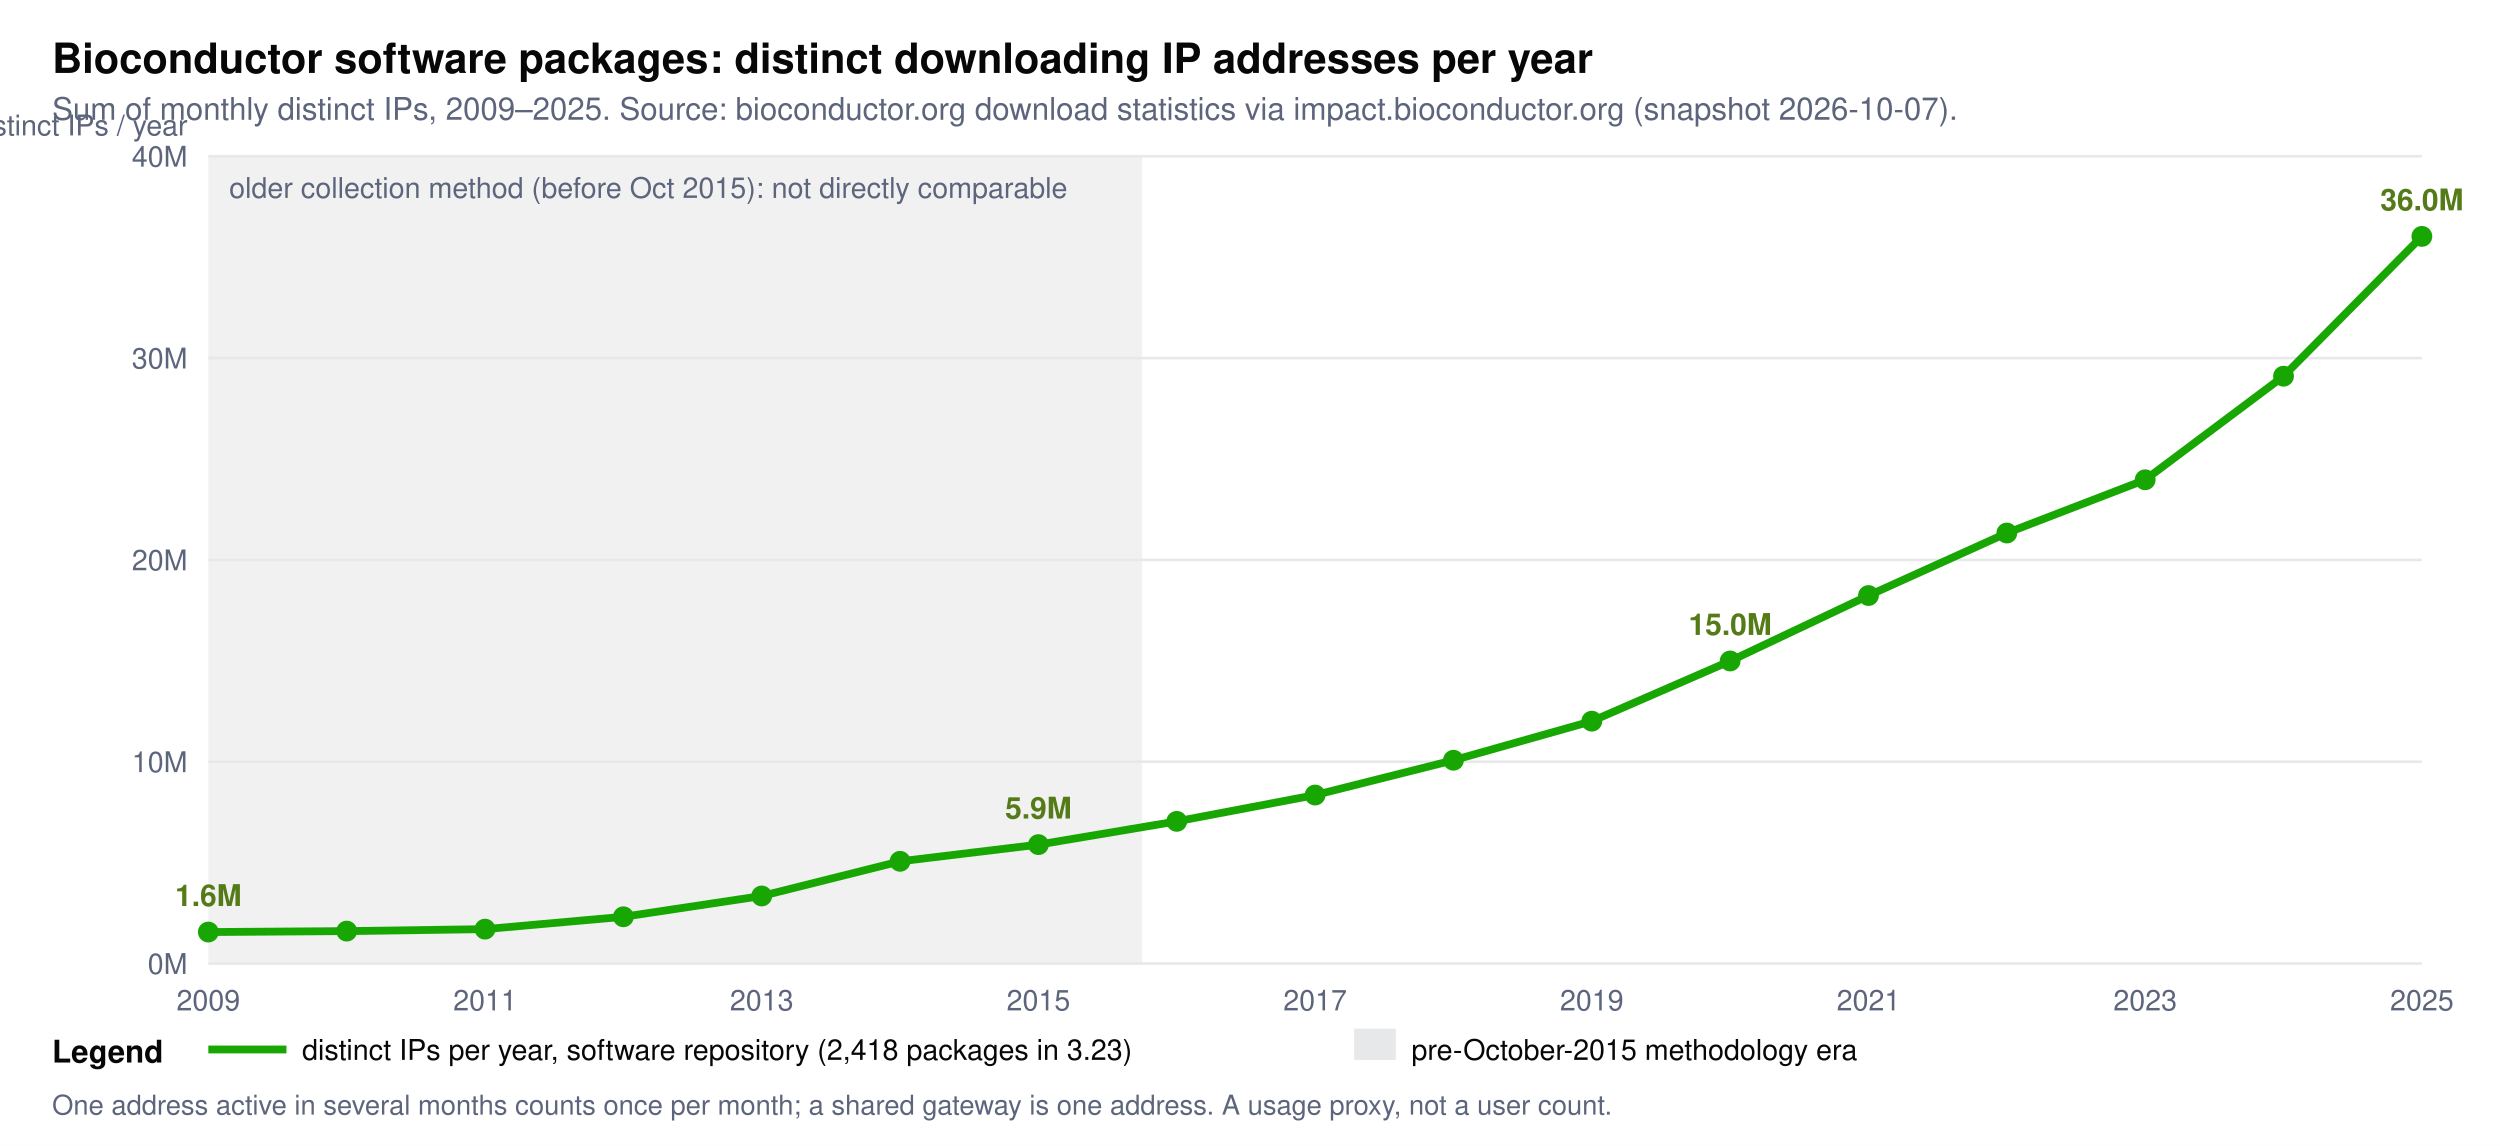
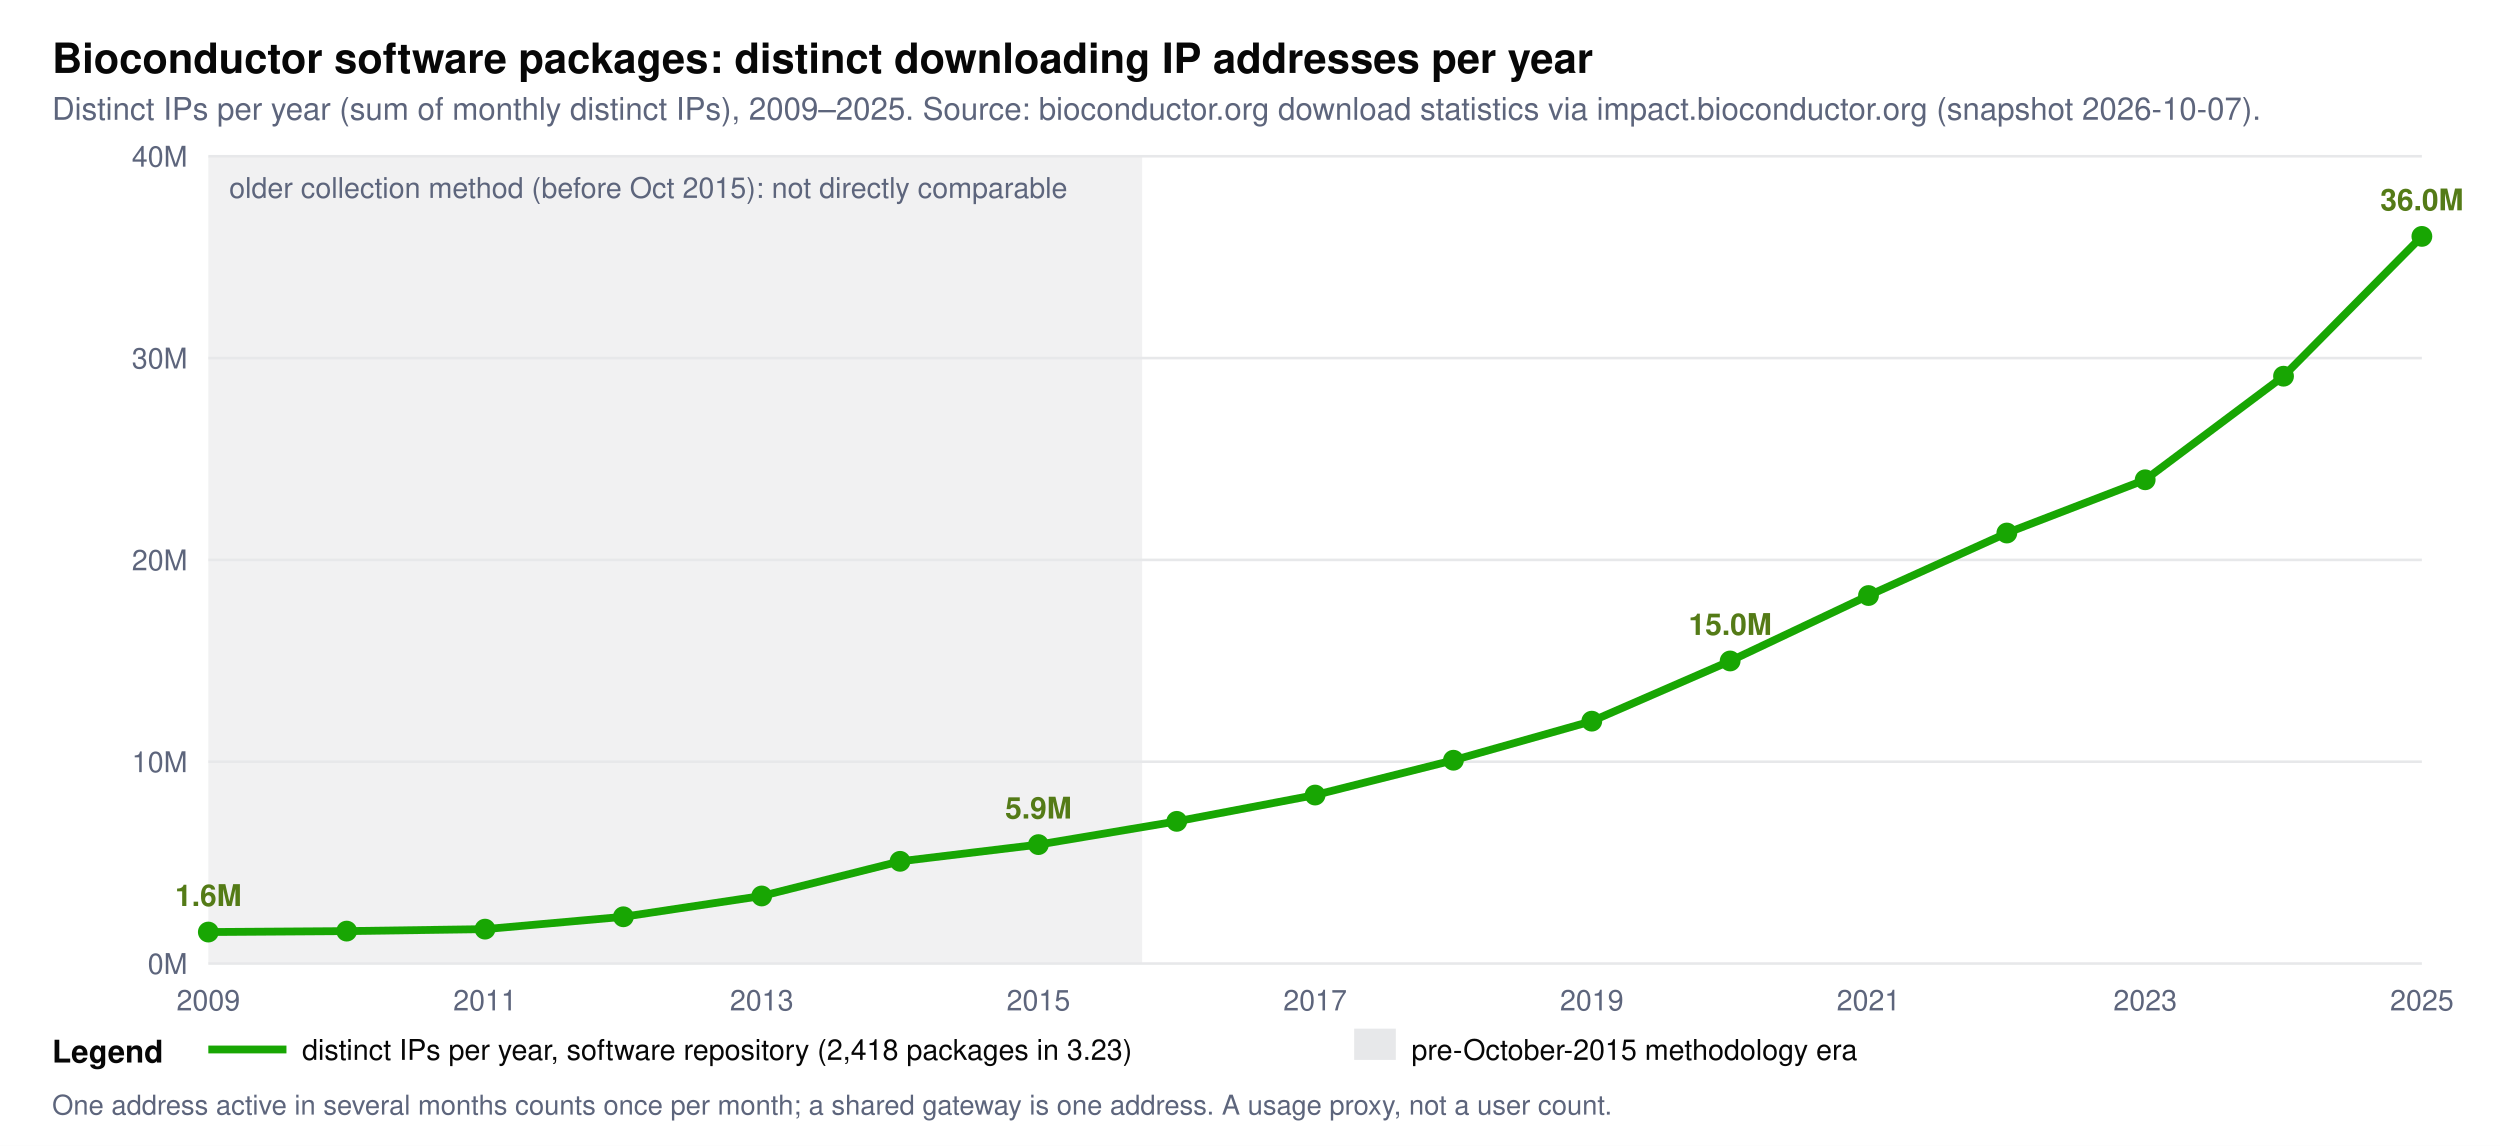
<svg xmlns="http://www.w3.org/2000/svg" viewBox="0 0 960 440" width="960" height="440" font-family="ui-sans-serif,system-ui,Helvetica,Arial,sans-serif">
  <rect width="960" height="440" fill="white" />
  <text x="20" y="28" font-size="16" font-weight="700" fill="#070707">Bioconductor software packages: distinct downloading IP addresses per year</text>
-   <text x="20" y="46" font-size="12" fill="#5d657c">Sum of monthly distinct IPs, 2009–2025. Source: bioconductor.org download statistics via impact.bioconductor.org (snapshot 2026-10-07).</text>
+   <text x="20" y="46" font-size="12" fill="#5d657c">Distinct IPs per year (sum of monthly distinct IPs), 2009–2025. Source: bioconductor.org download statistics via impact.bioconductor.org (snapshot 2026-10-07).</text>
  <rect x="80.0" y="60" width="358.594" height="310" fill="#e7e8ea" opacity="0.6" />
  <text x="88.0" y="76" font-size="11" fill="#5d657c">older collection method (before Oct 2015): not directly comparable</text>
  <line x1="80" y1="370.0" x2="930" y2="370.0" stroke="#e7e8ea" />
  <text x="72" y="374.0" text-anchor="end" font-size="11" fill="#5d657c">0M</text>
  <line x1="80" y1="292.5" x2="930" y2="292.5" stroke="#e7e8ea" />
  <text x="72" y="296.5" text-anchor="end" font-size="11" fill="#5d657c">10M</text>
  <line x1="80" y1="215.0" x2="930" y2="215.0" stroke="#e7e8ea" />
  <text x="72" y="219.0" text-anchor="end" font-size="11" fill="#5d657c">20M</text>
  <line x1="80" y1="137.5" x2="930" y2="137.5" stroke="#e7e8ea" />
  <text x="72" y="141.5" text-anchor="end" font-size="11" fill="#5d657c">30M</text>
  <line x1="80" y1="60.0" x2="930" y2="60.0" stroke="#e7e8ea" />
  <text x="72" y="64.0" text-anchor="end" font-size="11" fill="#5d657c">40M</text>
  <text x="80.0" y="388" text-anchor="middle" font-size="11" fill="#5d657c">2009</text>
  <text x="186.25" y="388" text-anchor="middle" font-size="11" fill="#5d657c">2011</text>
  <text x="292.5" y="388" text-anchor="middle" font-size="11" fill="#5d657c">2013</text>
  <text x="398.75" y="388" text-anchor="middle" font-size="11" fill="#5d657c">2015</text>
  <text x="505.0" y="388" text-anchor="middle" font-size="11" fill="#5d657c">2017</text>
  <text x="611.25" y="388" text-anchor="middle" font-size="11" fill="#5d657c">2019</text>
  <text x="717.5" y="388" text-anchor="middle" font-size="11" fill="#5d657c">2021</text>
  <text x="823.75" y="388" text-anchor="middle" font-size="11" fill="#5d657c">2023</text>
  <text x="930.0" y="388" text-anchor="middle" font-size="11" fill="#5d657c">2025</text>
  <polyline points="80.0,357.909 133.125,357.546 186.25,356.79 239.375,352.043 292.5,344.055 345.625,330.747 398.75,324.33 451.875,315.399 505.0,305.299 558.125,291.931 611.25,276.928 664.375,253.813 717.5,228.686 770.625,204.681 823.75,184.235 876.875,144.463 930.0,90.778" fill="none" stroke="#18a603" stroke-width="3" />
  <circle cx="80.0" cy="357.909" r="4" fill="#18a603" />
  <circle cx="133.125" cy="357.546" r="4" fill="#18a603" />
  <circle cx="186.25" cy="356.79" r="4" fill="#18a603" />
  <circle cx="239.375" cy="352.043" r="4" fill="#18a603" />
  <circle cx="292.5" cy="344.055" r="4" fill="#18a603" />
  <circle cx="345.625" cy="330.747" r="4" fill="#18a603" />
  <circle cx="398.75" cy="324.33" r="4" fill="#18a603" />
  <circle cx="451.875" cy="315.399" r="4" fill="#18a603" />
  <circle cx="505.0" cy="305.299" r="4" fill="#18a603" />
  <circle cx="558.125" cy="291.931" r="4" fill="#18a603" />
  <circle cx="611.25" cy="276.928" r="4" fill="#18a603" />
  <circle cx="664.375" cy="253.813" r="4" fill="#18a603" />
  <circle cx="717.5" cy="228.686" r="4" fill="#18a603" />
  <circle cx="770.625" cy="204.681" r="4" fill="#18a603" />
  <circle cx="823.75" cy="184.235" r="4" fill="#18a603" />
  <circle cx="876.875" cy="144.463" r="4" fill="#18a603" />
  <circle cx="930.0" cy="90.778" r="4" fill="#18a603" />
  <text x="80.0" y="347.909" text-anchor="middle" font-size="11.5" font-weight="700" fill="#547b17">1.6M</text>
  <text x="398.75" y="314.33" text-anchor="middle" font-size="11.5" font-weight="700" fill="#547b17">5.9M</text>
  <text x="664.375" y="243.813" text-anchor="middle" font-size="11.5" font-weight="700" fill="#547b17">15.0M</text>
  <text x="930.0" y="80.778" text-anchor="middle" font-size="11.5" font-weight="700" fill="#547b17">36.0M</text>
-   <text x="72" y="52" text-anchor="end" font-size="11" fill="#5d657c">distinct IPs / year</text>
+   <text x="80" y="52" text-anchor="start" font-size="11" fill="#5d657c" />
  <text x="20" y="408" font-size="12" font-weight="700" fill="#070707">Legend</text>
  <line x1="80" y1="403" x2="110" y2="403" stroke="#18a603" stroke-width="3" />
  <text x="116" y="407" font-size="11" fill="#070707">distinct IPs per year, software repository (2,418 packages in 3.23)</text>
  <rect x="520" y="395" width="16" height="12" fill="#e7e8ea" />
  <text x="542" y="407" font-size="11" fill="#070707">pre-October-2015 methodology era</text>
  <text x="20" y="428" font-size="10.5" fill="#5d657c">One address active in several months counts once per month; a shared gateway is one address. A usage proxy, not a user count.</text>
</svg>
